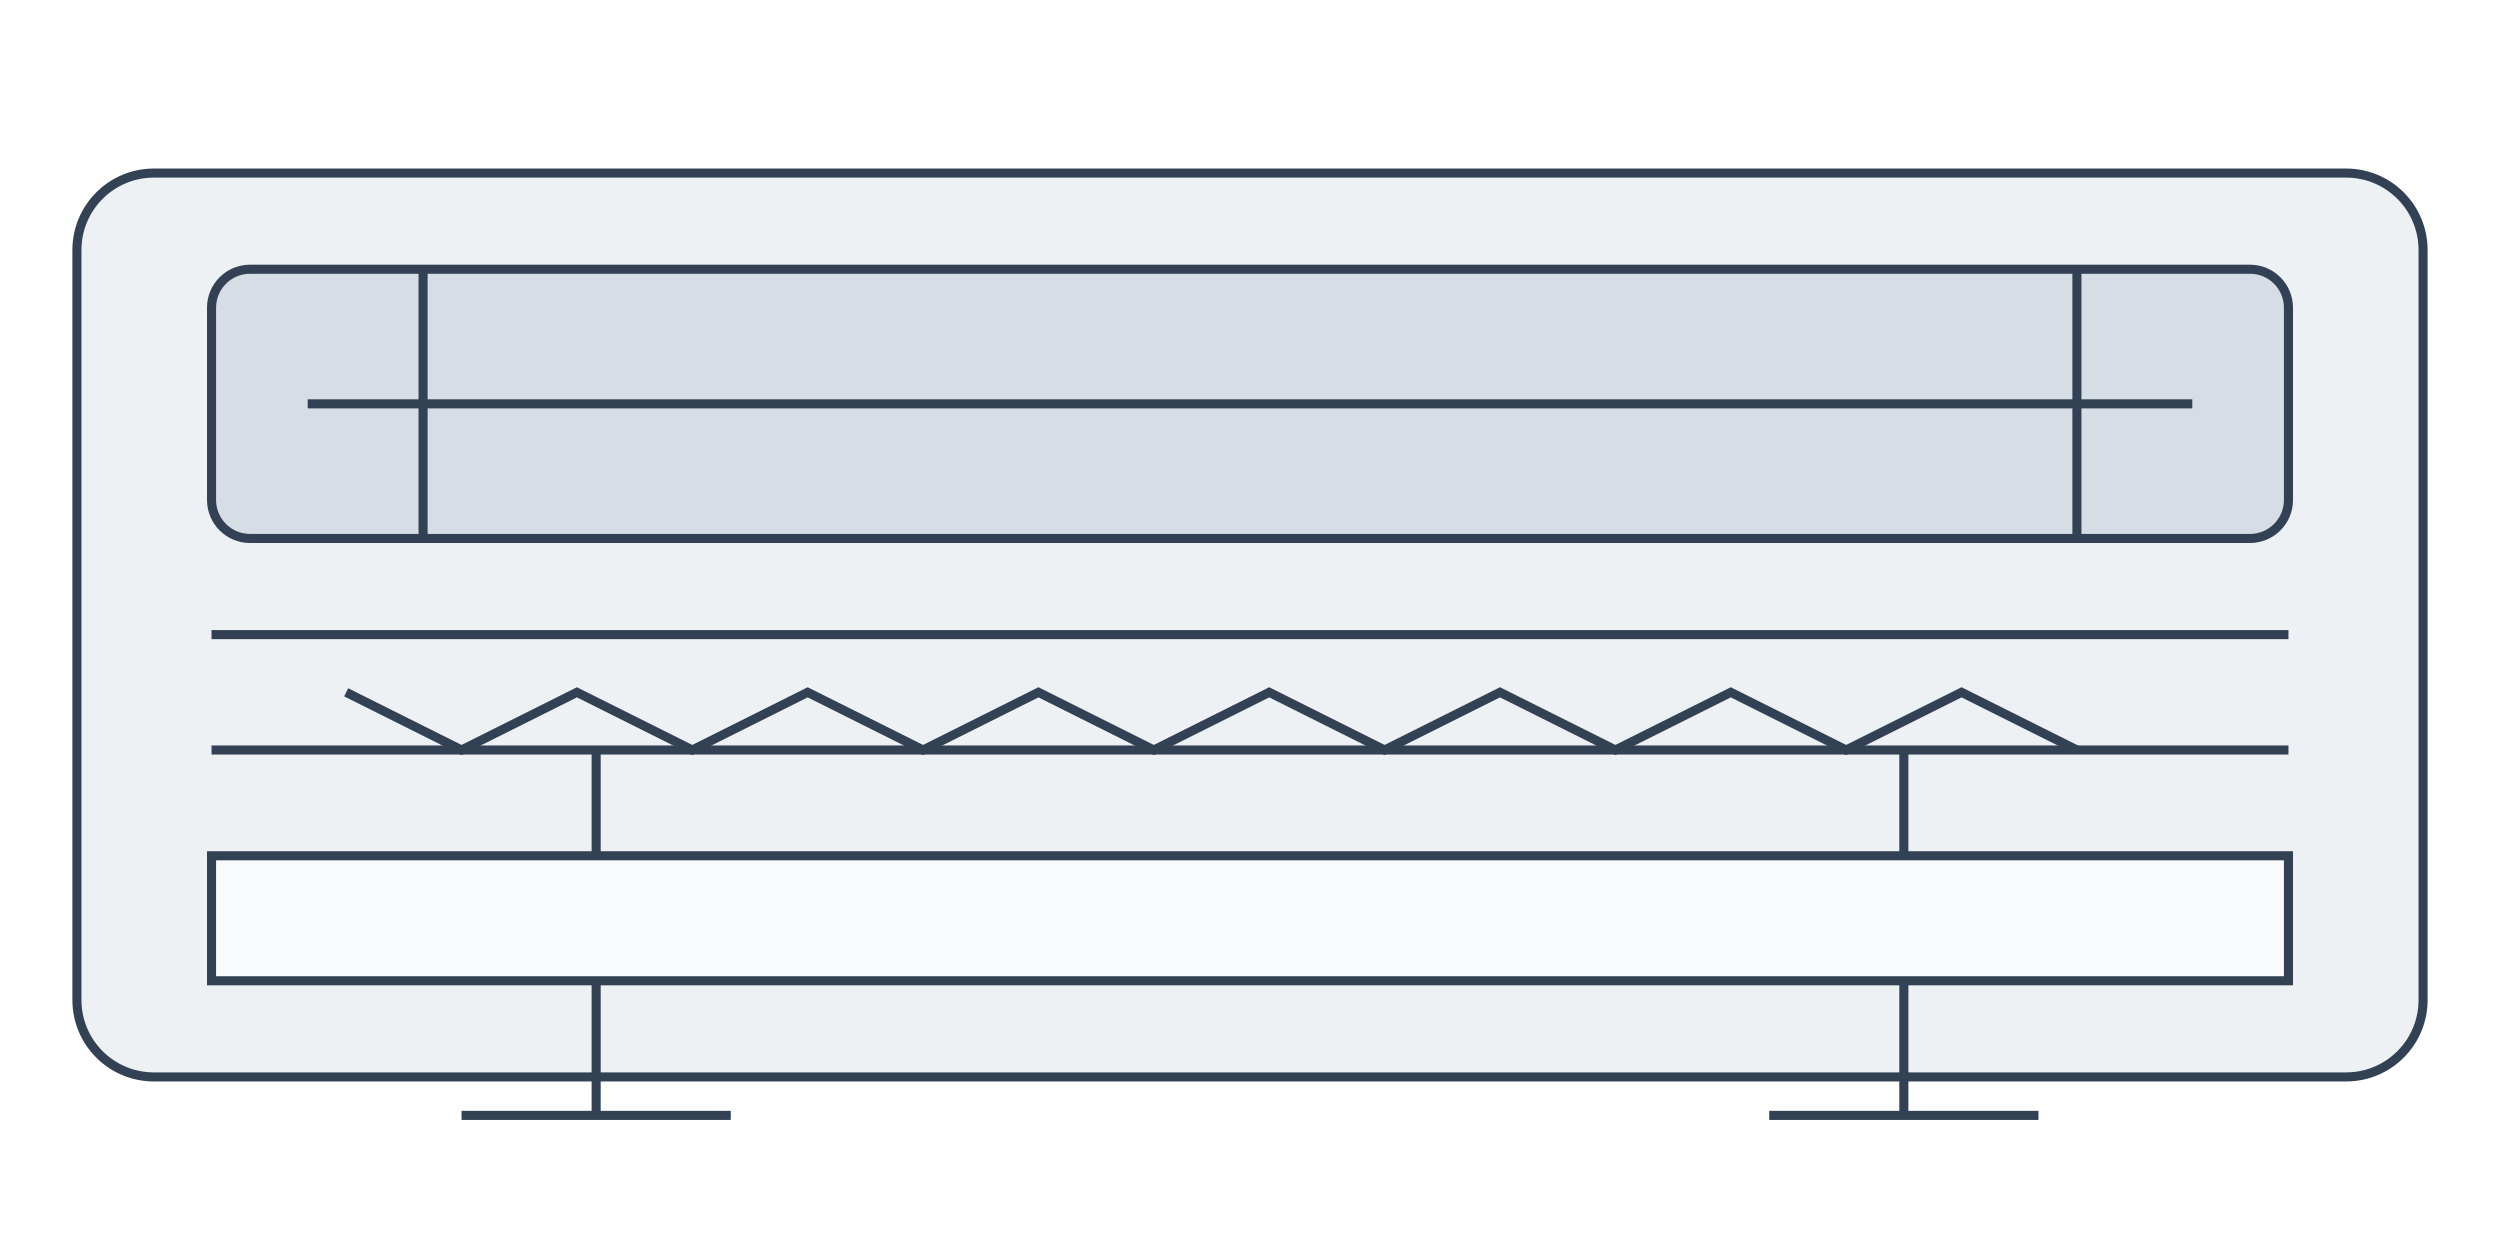
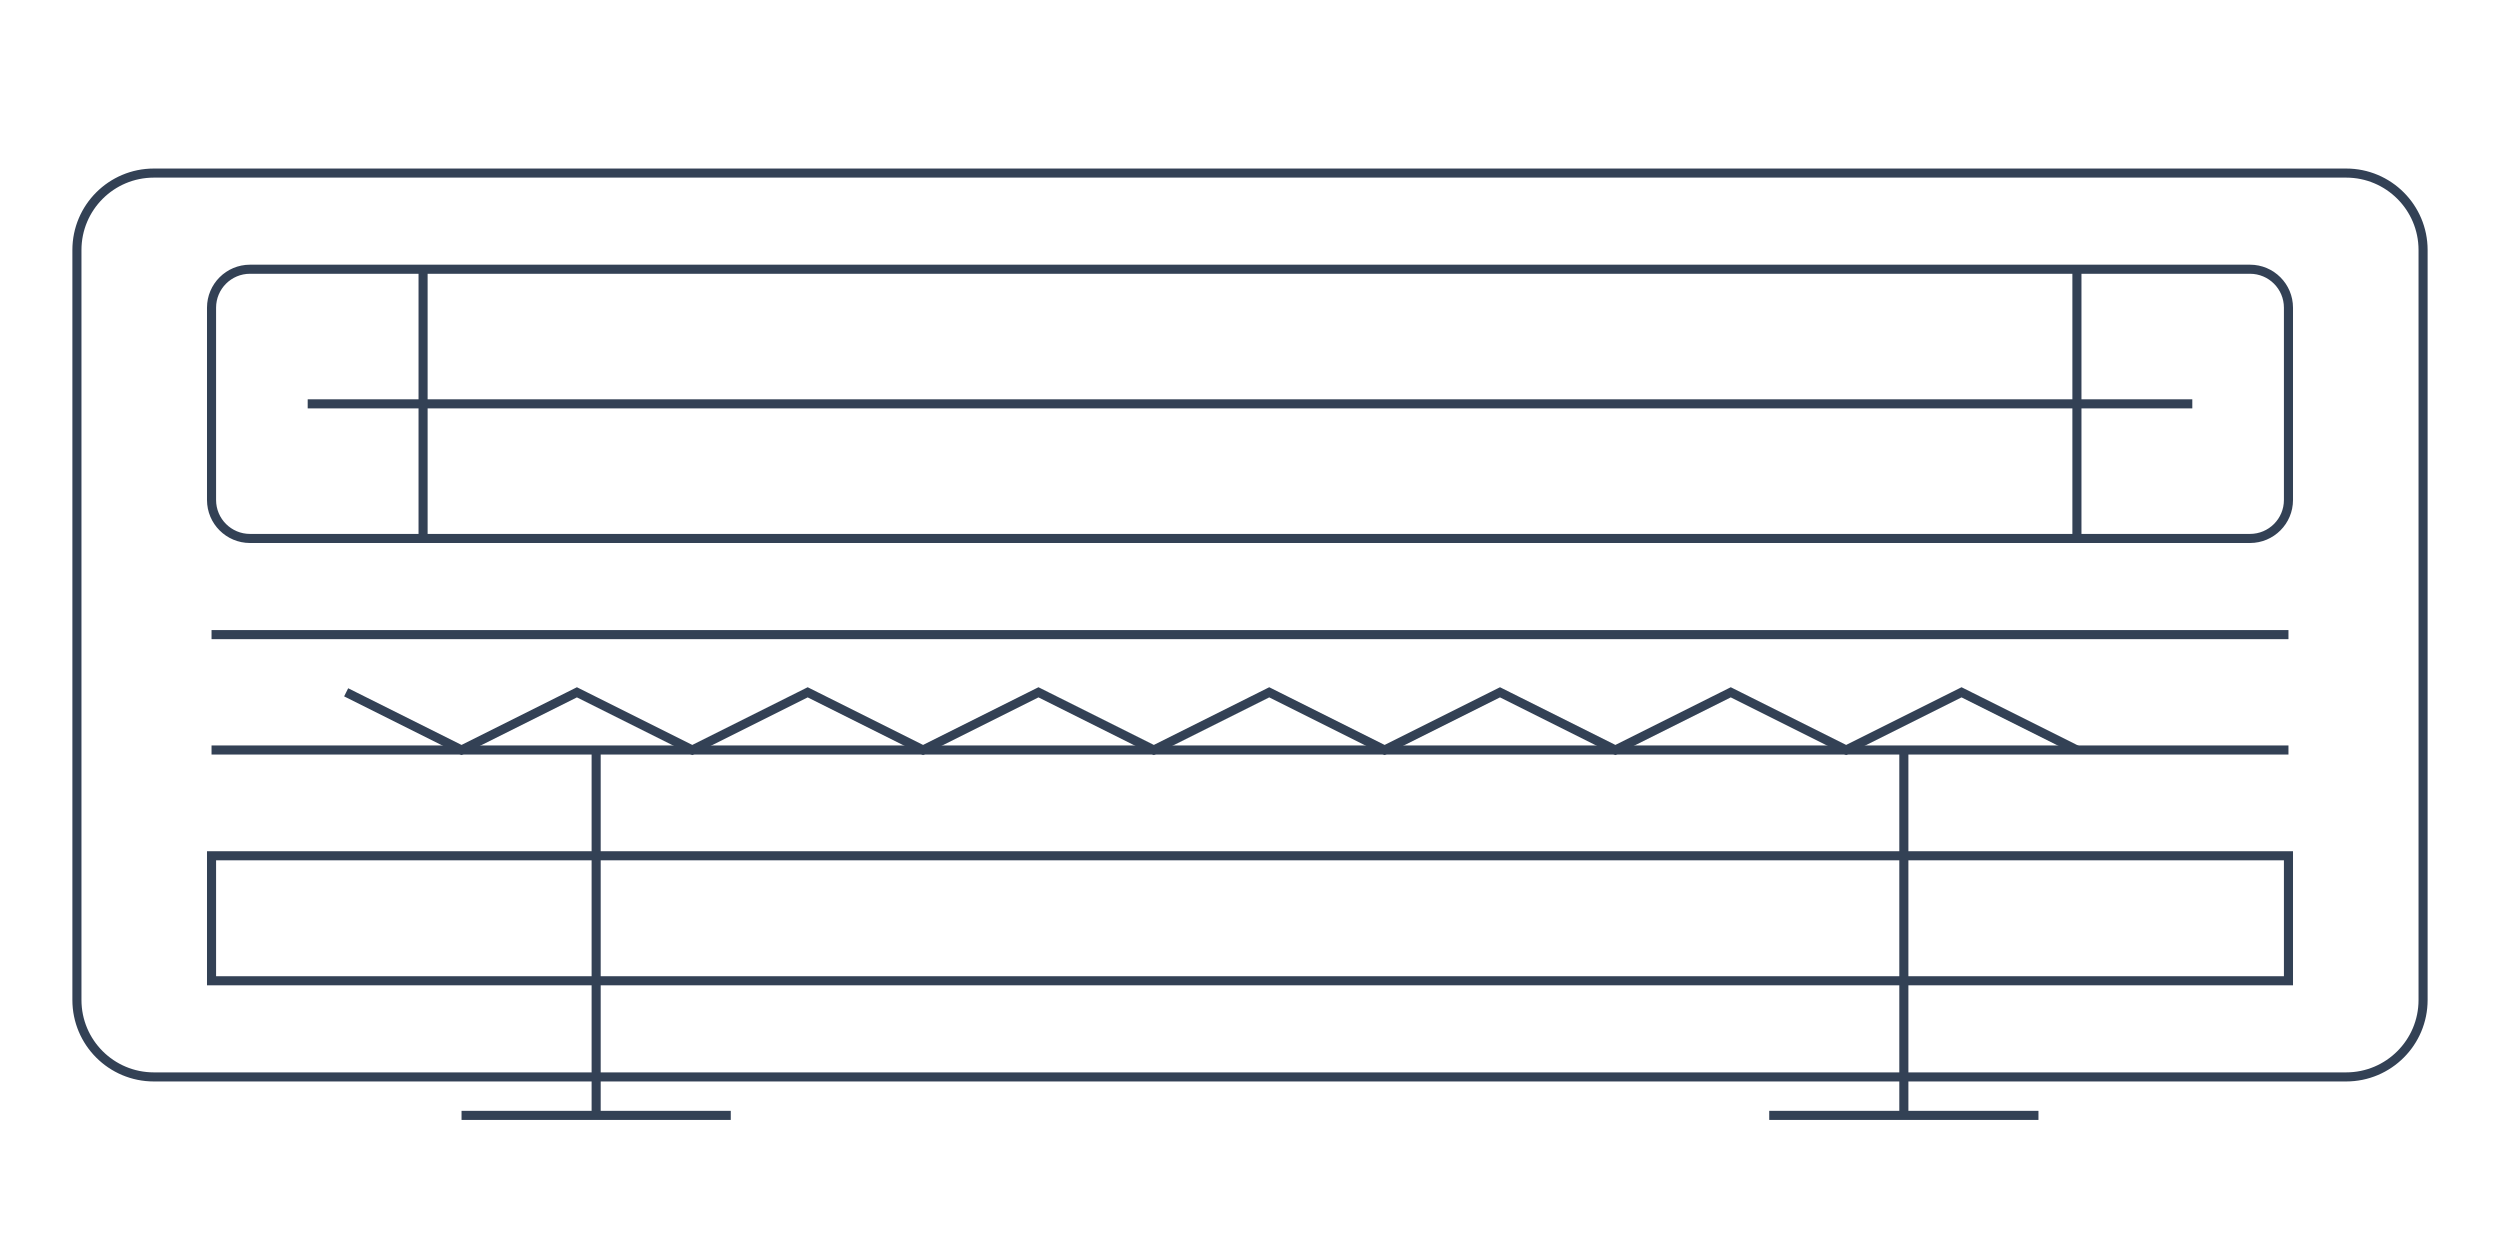
<svg xmlns="http://www.w3.org/2000/svg" viewBox="0 0 260 130" role="img" aria-label="Dobradeira vista de cima">
  <style>[stroke]{stroke-width:.25mm!important;vector-effect:non-scaling-stroke}</style>
  <g stroke="#334155">
-     <rect x="8" y="18" width="244" height="94" rx="8" fill="#eef1f4" />
-     <rect x="22" y="28" width="216" height="28" rx="4" fill="#d7dde5" />
+     <rect x="8" y="18" width="244" height="94" rx="8" fill="none" />
+     <rect x="22" y="28" width="216" height="28" rx="4" fill="none" />
    <path d="M32 42h196M44 28v28M216 28v28" fill="none" />
    <path d="M22 66h216M22 78h216" fill="none" />
    <path d="M36 72l12 6 12-6 12 6 12-6 12 6 12-6 12 6 12-6 12 6 12-6 12 6 12-6 12 6 12-6 12 6" fill="none" />
    <path d="M62 78v38M198 78v38M48 116h28M184 116h28" fill="none" />
-     <rect x="22" y="89" width="216" height="13" fill="#f8fafc" />
+     <rect x="22" y="89" width="216" height="13" fill="none" />
  </g>
</svg>
